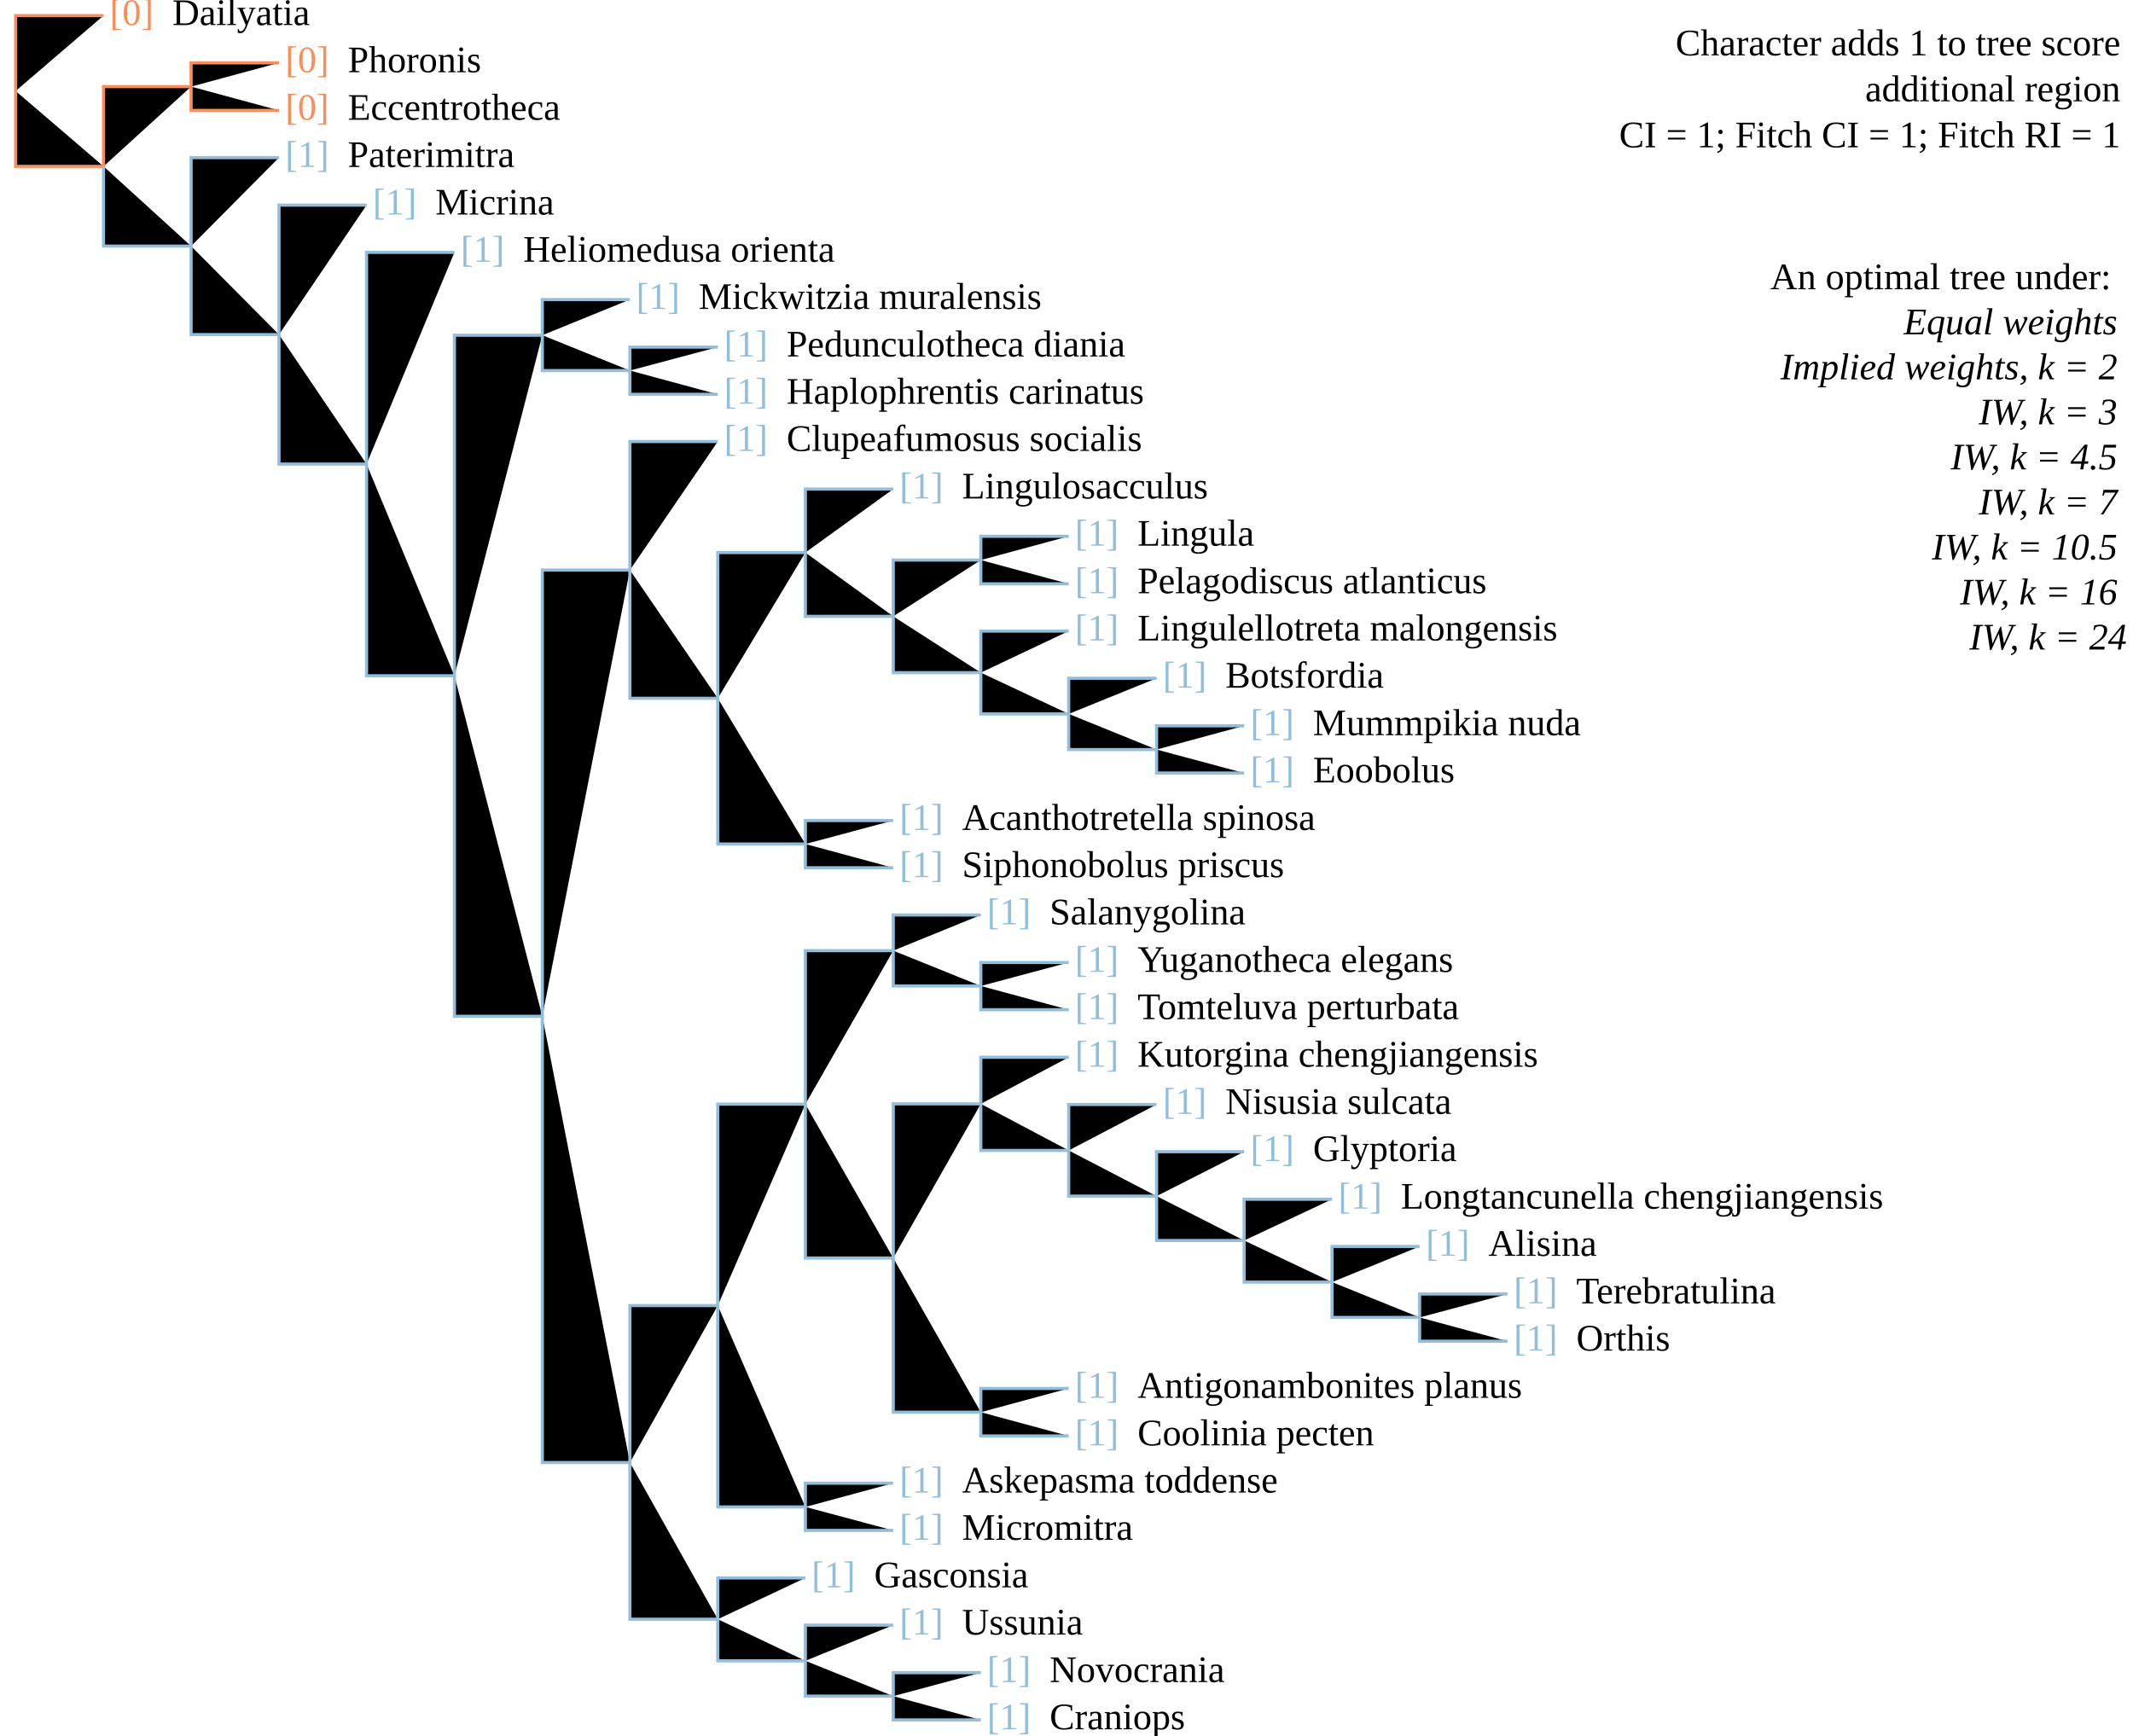
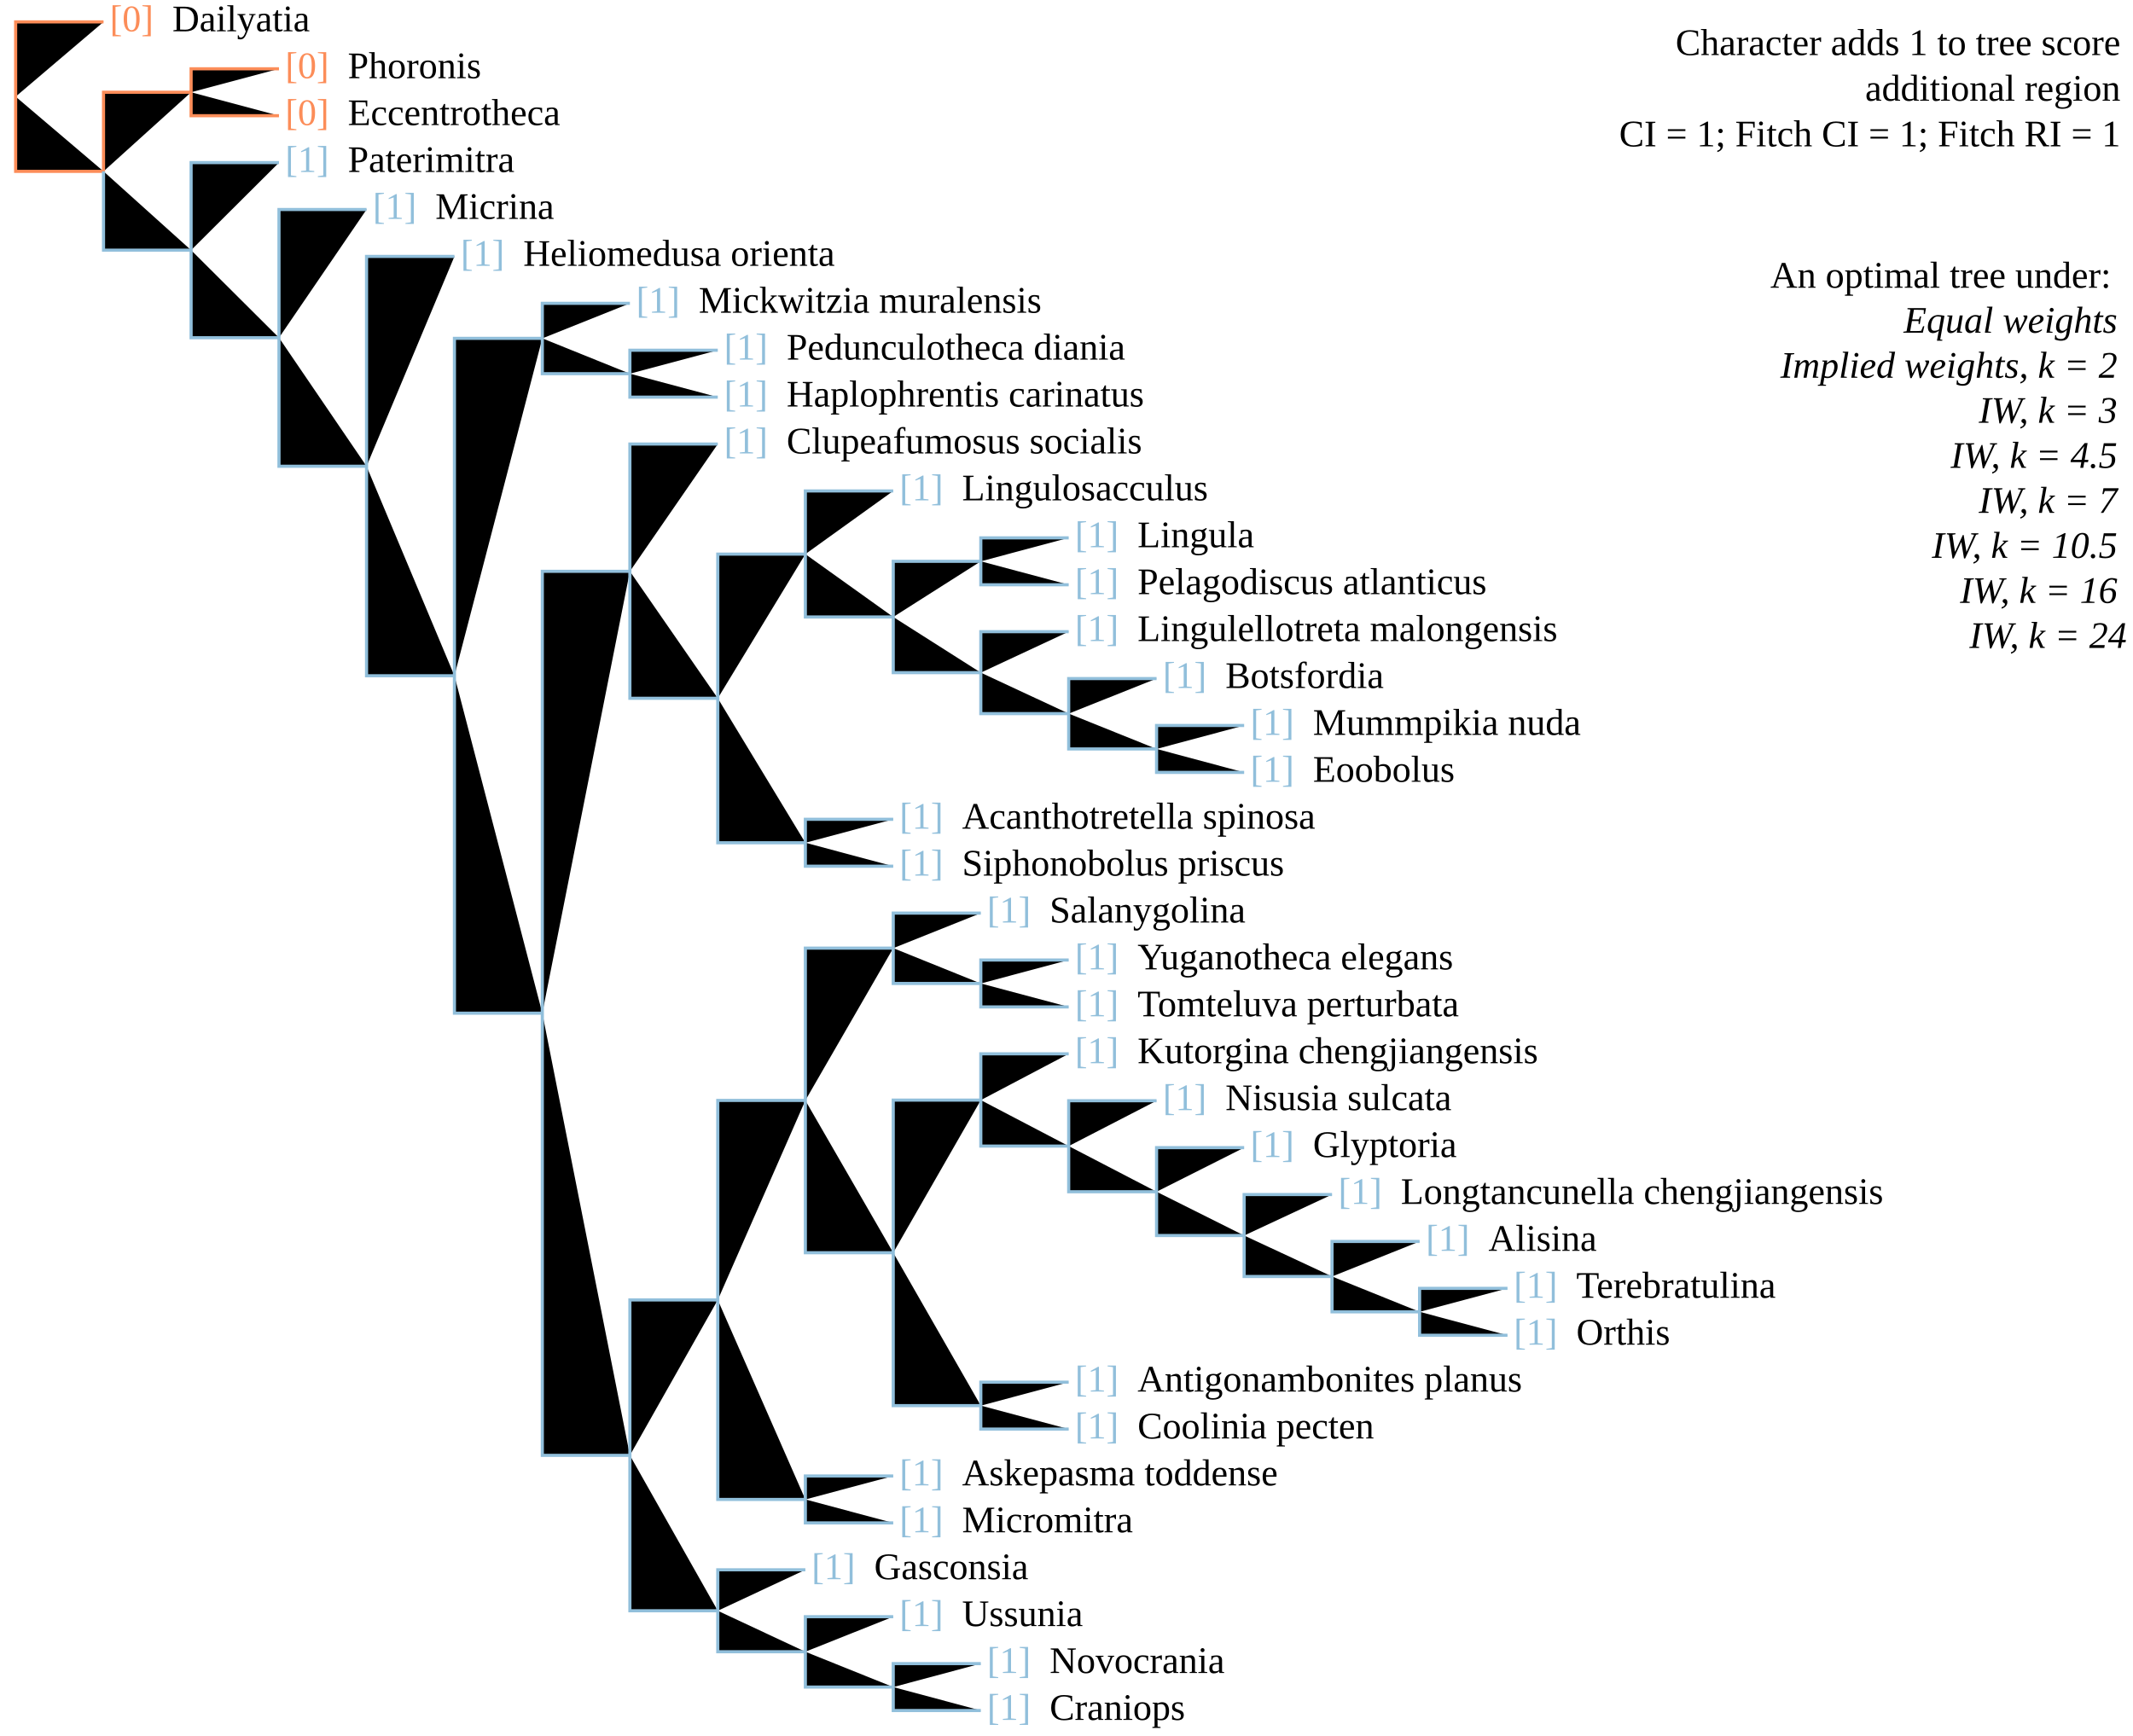
<svg xmlns="http://www.w3.org/2000/svg" version="1.1" width="682" height="555" class="tree" char="2">
-   <text x="678" y="17.7" text-anchor="end" class="stepsLabel">Character adds <tspan class="score">1</tspan> to tree score</text>
-   <text x="678" y="32.4" text-anchor="end" class="stepsLabel">
+   <text x="678" y="17.6" text-anchor="end" class="stepsLabel">Character adds <tspan class="score">1</tspan> to tree score</text>
+   <text x="678" y="32.2" text-anchor="end" class="stepsLabel">
    <tspan class="score" /> additional region</text>
-   <text x="678" y="47.1" text-anchor="end" class="stepsLabel">CI = 1; Fitch CI = 1; Fitch RI = 1</text>
-   <text x="678" y="76.5" text-anchor="end" class="stepsLabel">
+   <text x="678" y="46.8" text-anchor="end" class="stepsLabel">CI = 1; Fitch CI = 1; Fitch RI = 1</text>
+   <text x="678" y="76" text-anchor="end" class="stepsLabel">
    <tspan dy="16">An optimal tree under:</tspan>
    <tspan x="680" style="font-style:italic" class="notThisAn" dy="1.2em">Equal weights</tspan>
    <tspan x="680" style="font-style:italic" class="thisAn" dy="1.2em">Implied weights, k = 2</tspan>
    <tspan x="680" style="font-style:italic" class="thisAn" dy="1.2em">IW, k = 3</tspan>
    <tspan x="680" style="font-style:italic" class="notThisAn" dy="1.2em">IW, k = 4.5</tspan>
    <tspan x="680" style="font-style:italic" class="notThisAn" dy="1.2em">IW, k = 7</tspan>
    <tspan x="680" style="font-style:italic" class="notThisAn" dy="1.2em">IW, k = 10.5</tspan>
    <tspan x="680" style="font-style:italic" class="notThisAn" dy="1.2em">IW, k = 16</tspan>
    <tspan x="680" style="font-style:italic" class="notThisAn" dy="1.2em">IW, k = 24</tspan>
  </text>
-   <text x="35.1" y="8" fill="#fc8d59" class="flag">[0]</text>
-   <text x="55.1" y="8" class="taxonLabel">Dailyatia</text>
-   <text x="91.2" y="38.3" fill="#fc8d59" class="flag">[0]</text>
-   <text x="111.2" y="38.3" class="taxonLabel">Eccentrotheca</text>
-   <text x="91.2" y="23.1" fill="#fc8d59" class="flag">[0]</text>
-   <text x="111.2" y="23.1" class="taxonLabel">Phoronis</text>
-   <text x="91.2" y="53.4" fill="#91bfdb" class="flag">[1]</text>
-   <text x="111.2" y="53.4" class="taxonLabel">Paterimitra</text>
-   <text x="119.2" y="68.6" fill="#91bfdb" class="flag">[1]</text>
-   <text x="139.2" y="68.6" class="taxonLabel">Micrina</text>
-   <text x="147.3" y="83.7" fill="#91bfdb" class="flag">[1]</text>
-   <text x="167.3" y="83.7" class="taxonLabel">Heliomedusa orienta</text>
-   <text x="203.4" y="98.8" fill="#91bfdb" class="flag">[1]</text>
-   <text x="223.4" y="98.8" class="taxonLabel">Mickwitzia muralensis</text>
-   <text x="231.5" y="129.1" fill="#91bfdb" class="flag">[1]</text>
-   <text x="251.5" y="129.1" class="taxonLabel">Haplophrentis carinatus</text>
-   <text x="231.5" y="114" fill="#91bfdb" class="flag">[1]</text>
-   <text x="251.5" y="114" class="taxonLabel">Pedunculotheca diania</text>
-   <text x="231.5" y="144.2" fill="#91bfdb" class="flag">[1]</text>
-   <text x="251.5" y="144.2" class="taxonLabel">Clupeafumosus socialis</text>
-   <text x="287.6" y="159.4" fill="#91bfdb" class="flag">[1]</text>
-   <text x="307.6" y="159.4" class="taxonLabel">Lingulosacculus</text>
-   <text x="287.6" y="280.5" fill="#91bfdb" class="flag">[1]</text>
-   <text x="307.6" y="280.5" class="taxonLabel">Siphonobolus priscus</text>
-   <text x="287.6" y="265.4" fill="#91bfdb" class="flag">[1]</text>
-   <text x="307.6" y="265.4" class="taxonLabel">Acanthotretella spinosa</text>
-   <text x="343.7" y="204.8" fill="#91bfdb" class="flag">[1]</text>
-   <text x="363.7" y="204.8" class="taxonLabel">Lingulellotreta malongensis</text>
-   <text x="371.8" y="219.9" fill="#91bfdb" class="flag">[1]</text>
-   <text x="391.8" y="219.9" class="taxonLabel">Botsfordia</text>
-   <text x="399.8" y="235.1" fill="#91bfdb" class="flag">[1]</text>
-   <text x="419.8" y="235.1" class="taxonLabel">Mummpikia nuda</text>
-   <text x="399.8" y="250.2" fill="#91bfdb" class="flag">[1]</text>
-   <text x="419.8" y="250.2" class="taxonLabel">Eoobolus</text>
-   <text x="343.7" y="189.7" fill="#91bfdb" class="flag">[1]</text>
-   <text x="363.7" y="189.7" class="taxonLabel">Pelagodiscus atlanticus</text>
-   <text x="343.7" y="174.5" fill="#91bfdb" class="flag">[1]</text>
-   <text x="363.7" y="174.5" class="taxonLabel">Lingula</text>
-   <text x="315.6" y="295.6" fill="#91bfdb" class="flag">[1]</text>
-   <text x="335.6" y="295.6" class="taxonLabel">Salanygolina</text>
-   <text x="343.7" y="325.9" fill="#91bfdb" class="flag">[1]</text>
-   <text x="363.7" y="325.9" class="taxonLabel">Tomteluva perturbata</text>
-   <text x="343.7" y="310.8" fill="#91bfdb" class="flag">[1]</text>
-   <text x="363.7" y="310.8" class="taxonLabel">Yuganotheca elegans</text>
-   <text x="343.7" y="341.1" fill="#91bfdb" class="flag">[1]</text>
-   <text x="363.7" y="341.1" class="taxonLabel">Kutorgina chengjiangensis</text>
-   <text x="371.8" y="356.2" fill="#91bfdb" class="flag">[1]</text>
-   <text x="391.8" y="356.2" class="taxonLabel">Nisusia sulcata</text>
-   <text x="399.8" y="371.3" fill="#91bfdb" class="flag">[1]</text>
-   <text x="419.8" y="371.3" class="taxonLabel">Glyptoria</text>
-   <text x="427.9" y="386.5" fill="#91bfdb" class="flag">[1]</text>
-   <text x="447.9" y="386.5" class="taxonLabel">Longtancunella chengjiangensis</text>
-   <text x="455.9" y="401.6" fill="#91bfdb" class="flag">[1]</text>
-   <text x="475.9" y="401.6" class="taxonLabel">Alisina</text>
-   <text x="484" y="431.9" fill="#91bfdb" class="flag">[1]</text>
-   <text x="504" y="431.9" class="taxonLabel">Orthis</text>
-   <text x="484" y="416.8" fill="#91bfdb" class="flag">[1]</text>
-   <text x="504" y="416.8" class="taxonLabel">Terebratulina</text>
-   <text x="343.7" y="462.2" fill="#91bfdb" class="flag">[1]</text>
-   <text x="363.7" y="462.2" class="taxonLabel">Coolinia pecten</text>
-   <text x="343.7" y="447" fill="#91bfdb" class="flag">[1]</text>
-   <text x="363.7" y="447" class="taxonLabel">Antigonambonites planus</text>
-   <text x="287.6" y="492.4" fill="#91bfdb" class="flag">[1]</text>
-   <text x="307.6" y="492.4" class="taxonLabel">Micromitra</text>
-   <text x="287.6" y="477.3" fill="#91bfdb" class="flag">[1]</text>
-   <text x="307.6" y="477.3" class="taxonLabel">Askepasma toddense</text>
-   <text x="259.5" y="507.6" fill="#91bfdb" class="flag">[1]</text>
-   <text x="279.5" y="507.6" class="taxonLabel">Gasconsia</text>
-   <text x="287.6" y="522.7" fill="#91bfdb" class="flag">[1]</text>
-   <text x="307.6" y="522.7" class="taxonLabel">Ussunia</text>
-   <text x="315.6" y="553" fill="#91bfdb" class="flag">[1]</text>
-   <text x="335.6" y="553" class="taxonLabel">Craniops</text>
-   <text x="315.6" y="537.9" fill="#91bfdb" class="flag">[1]</text>
-   <text x="335.6" y="537.9" class="taxonLabel">Novocrania</text>
-   <path d="M5,29.1V5H33.1M5,29.1V53.2H33.1M33.1,53.2V27.7H61.1M61.1,27.7V20.1H89.2M61.1,27.7V35.3H89.2" stroke="#fc8d59" />
-   <path d="M33.1,53.2V78.7H61.1M61.1,78.7V50.4H89.2M61.1,78.7V107H89.2M89.2,107V65.6H117.2M89.2,107V148.4H117.2M117.2,148.4V80.7H145.3M117.2,148.4V216.1H145.3M145.3,216.1V107.2H173.4M173.4,107.2V95.8H201.4M173.4,107.2V118.5H201.4M201.4,118.5V111H229.5M201.4,118.5V126.1H229.5M145.3,216.1V325H173.4M173.4,325V182.3H201.4M201.4,182.3V141.2H229.5M201.4,182.3V223.3H229.5M229.5,223.3V176.7H257.5M257.5,176.7V156.4H285.6M257.5,176.7V197.1H285.6M285.6,197.1V179.1H313.6M313.6,179.1V171.5H341.7M313.6,179.1V186.7H341.7M285.6,197.1V215.1H313.6M313.6,215.1V201.8H341.7M313.6,215.1V228.3H341.7M341.7,228.3V216.9H369.8M341.7,228.3V239.7H369.8M369.8,239.7V232.1H397.8M369.8,239.7V247.2H397.8M229.5,223.3V269.9H257.5M257.5,269.9V262.4H285.6M257.5,269.9V277.5H285.6M173.4,325V467.7H201.4M201.4,467.7V417.5H229.5M229.5,417.5V353.1H257.5M257.5,353.1V304H285.6M285.6,304V292.6H313.6M285.6,304V315.3H313.6M313.6,315.3V307.8H341.7M313.6,315.3V322.9H341.7M257.5,353.1V402.3H285.6M285.6,402.3V353H313.6M313.6,353V338.1H341.7M313.6,353V367.9H341.7M341.7,367.9V353.2H369.8M341.7,367.9V382.5H369.8M369.8,382.5V368.3H397.8M369.8,382.5V396.7H397.8M397.8,396.7V383.5H425.9M397.8,396.7V410H425.9M425.9,410V398.6H453.9M425.9,410V421.3H453.9M453.9,421.3V413.8H482M453.9,421.3V428.9H482M285.6,402.3V451.6H313.6M313.6,451.6V444H341.7M313.6,451.6V459.2H341.7M229.5,417.5V481.9H257.5M257.5,481.9V474.3H285.6M257.5,481.9V489.4H285.6M201.4,467.7V517.8H229.5M229.5,517.8V504.6H257.5M229.5,517.8V531.1H257.5M257.5,531.1V519.7H285.6M257.5,531.1V542.4H285.6M285.6,542.4V534.9H313.6M285.6,542.4V550H313.6" stroke="#91bfdb" />
+   <text x="35.1" y="10" fill="#fc8d59" class="flag">[0]</text>
+   <text x="55.1" y="10" class="taxonLabel">Dailyatia</text>
+   <text x="91.2" y="40" fill="#fc8d59" class="flag">[0]</text>
+   <text x="111.2" y="40" class="taxonLabel">Eccentrotheca</text>
+   <text x="91.2" y="25" fill="#fc8d59" class="flag">[0]</text>
+   <text x="111.2" y="25" class="taxonLabel">Phoronis</text>
+   <text x="91.2" y="55" fill="#91bfdb" class="flag">[1]</text>
+   <text x="111.2" y="55" class="taxonLabel">Paterimitra</text>
+   <text x="119.2" y="70" fill="#91bfdb" class="flag">[1]</text>
+   <text x="139.2" y="70" class="taxonLabel">Micrina</text>
+   <text x="147.3" y="85" fill="#91bfdb" class="flag">[1]</text>
+   <text x="167.3" y="85" class="taxonLabel">Heliomedusa orienta</text>
+   <text x="203.4" y="100" fill="#91bfdb" class="flag">[1]</text>
+   <text x="223.4" y="100" class="taxonLabel">Mickwitzia muralensis</text>
+   <text x="231.5" y="130" fill="#91bfdb" class="flag">[1]</text>
+   <text x="251.5" y="130" class="taxonLabel">Haplophrentis carinatus</text>
+   <text x="231.5" y="115" fill="#91bfdb" class="flag">[1]</text>
+   <text x="251.5" y="115" class="taxonLabel">Pedunculotheca diania</text>
+   <text x="231.5" y="145" fill="#91bfdb" class="flag">[1]</text>
+   <text x="251.5" y="145" class="taxonLabel">Clupeafumosus socialis</text>
+   <text x="287.6" y="160" fill="#91bfdb" class="flag">[1]</text>
+   <text x="307.6" y="160" class="taxonLabel">Lingulosacculus</text>
+   <text x="287.6" y="280" fill="#91bfdb" class="flag">[1]</text>
+   <text x="307.6" y="280" class="taxonLabel">Siphonobolus priscus</text>
+   <text x="287.6" y="265" fill="#91bfdb" class="flag">[1]</text>
+   <text x="307.6" y="265" class="taxonLabel">Acanthotretella spinosa</text>
+   <text x="343.7" y="205" fill="#91bfdb" class="flag">[1]</text>
+   <text x="363.7" y="205" class="taxonLabel">Lingulellotreta malongensis</text>
+   <text x="371.8" y="220" fill="#91bfdb" class="flag">[1]</text>
+   <text x="391.8" y="220" class="taxonLabel">Botsfordia</text>
+   <text x="399.8" y="235" fill="#91bfdb" class="flag">[1]</text>
+   <text x="419.8" y="235" class="taxonLabel">Mummpikia nuda</text>
+   <text x="399.8" y="250" fill="#91bfdb" class="flag">[1]</text>
+   <text x="419.8" y="250" class="taxonLabel">Eoobolus</text>
+   <text x="343.7" y="190" fill="#91bfdb" class="flag">[1]</text>
+   <text x="363.7" y="190" class="taxonLabel">Pelagodiscus atlanticus</text>
+   <text x="343.7" y="175" fill="#91bfdb" class="flag">[1]</text>
+   <text x="363.7" y="175" class="taxonLabel">Lingula</text>
+   <text x="315.6" y="295" fill="#91bfdb" class="flag">[1]</text>
+   <text x="335.6" y="295" class="taxonLabel">Salanygolina</text>
+   <text x="343.7" y="325" fill="#91bfdb" class="flag">[1]</text>
+   <text x="363.7" y="325" class="taxonLabel">Tomteluva perturbata</text>
+   <text x="343.7" y="310" fill="#91bfdb" class="flag">[1]</text>
+   <text x="363.7" y="310" class="taxonLabel">Yuganotheca elegans</text>
+   <text x="343.7" y="340" fill="#91bfdb" class="flag">[1]</text>
+   <text x="363.7" y="340" class="taxonLabel">Kutorgina chengjiangensis</text>
+   <text x="371.8" y="355" fill="#91bfdb" class="flag">[1]</text>
+   <text x="391.8" y="355" class="taxonLabel">Nisusia sulcata</text>
+   <text x="399.8" y="370" fill="#91bfdb" class="flag">[1]</text>
+   <text x="419.8" y="370" class="taxonLabel">Glyptoria</text>
+   <text x="427.9" y="385" fill="#91bfdb" class="flag">[1]</text>
+   <text x="447.9" y="385" class="taxonLabel">Longtancunella chengjiangensis</text>
+   <text x="455.9" y="400" fill="#91bfdb" class="flag">[1]</text>
+   <text x="475.9" y="400" class="taxonLabel">Alisina</text>
+   <text x="484" y="430" fill="#91bfdb" class="flag">[1]</text>
+   <text x="504" y="430" class="taxonLabel">Orthis</text>
+   <text x="484" y="415" fill="#91bfdb" class="flag">[1]</text>
+   <text x="504" y="415" class="taxonLabel">Terebratulina</text>
+   <text x="343.7" y="460" fill="#91bfdb" class="flag">[1]</text>
+   <text x="363.7" y="460" class="taxonLabel">Coolinia pecten</text>
+   <text x="343.7" y="445" fill="#91bfdb" class="flag">[1]</text>
+   <text x="363.7" y="445" class="taxonLabel">Antigonambonites planus</text>
+   <text x="287.6" y="490" fill="#91bfdb" class="flag">[1]</text>
+   <text x="307.6" y="490" class="taxonLabel">Micromitra</text>
+   <text x="287.6" y="475" fill="#91bfdb" class="flag">[1]</text>
+   <text x="307.6" y="475" class="taxonLabel">Askepasma toddense</text>
+   <text x="259.5" y="505" fill="#91bfdb" class="flag">[1]</text>
+   <text x="279.5" y="505" class="taxonLabel">Gasconsia</text>
+   <text x="287.6" y="520" fill="#91bfdb" class="flag">[1]</text>
+   <text x="307.6" y="520" class="taxonLabel">Ussunia</text>
+   <text x="315.6" y="550" fill="#91bfdb" class="flag">[1]</text>
+   <text x="335.6" y="550" class="taxonLabel">Craniops</text>
+   <text x="315.6" y="535" fill="#91bfdb" class="flag">[1]</text>
+   <text x="335.6" y="535" class="taxonLabel">Novocrania</text>
+   <path d="M5,30.9V7H33.1M5,30.9V54.8H33.1M33.1,54.8V29.5H61.1M61.1,29.5V22H89.2M61.1,29.5V37H89.2" stroke="#fc8d59" />
+   <path d="M33.1,54.8V80H61.1M61.1,80V52H89.2M61.1,80V108H89.2M89.2,108V67H117.2M89.2,108V149.1H117.2M117.2,149.1V82H145.3M117.2,149.1V216.1H145.3M145.3,216.1V108.2H173.4M173.4,108.2V97H201.4M173.4,108.2V119.5H201.4M201.4,119.5V112H229.5M201.4,119.5V127H229.5M145.3,216.1V324H173.4M173.4,324V182.7H201.4M201.4,182.7V142H229.5M201.4,182.7V223.3H229.5M229.5,223.3V177.2H257.5M257.5,177.2V157H285.6M257.5,177.2V197.3H285.6M285.6,197.3V179.5H313.6M313.6,179.5V172H341.7M313.6,179.5V187H341.7M285.6,197.3V215.1H313.6M313.6,215.1V202H341.7M313.6,215.1V228.2H341.7M341.7,228.2V217H369.8M341.7,228.2V239.5H369.8M369.8,239.5V232H397.8M369.8,239.5V247H397.8M229.5,223.3V269.5H257.5M257.5,269.5V262H285.6M257.5,269.5V277H285.6M173.4,324V465.4H201.4M201.4,465.4V415.7H229.5M229.5,415.7V351.9H257.5M257.5,351.9V303.2H285.6M285.6,303.2V292H313.6M285.6,303.2V314.5H313.6M313.6,314.5V307H341.7M313.6,314.5V322H341.7M257.5,351.9V400.6H285.6M285.6,400.6V351.8H313.6M313.6,351.8V337H341.7M313.6,351.8V366.5H341.7M341.7,366.5V352H369.8M341.7,366.5V381.1H369.8M369.8,381.1V367H397.8M369.8,381.1V395.1H397.8M397.8,395.1V382H425.9M397.8,395.1V408.2H425.9M425.9,408.2V397H453.9M425.9,408.2V419.5H453.9M453.9,419.5V412H482M453.9,419.5V427H482M285.6,400.6V449.5H313.6M313.6,449.5V442H341.7M313.6,449.5V457H341.7M229.5,415.7V479.5H257.5M257.5,479.5V472H285.6M257.5,479.5V487H285.6M201.4,465.4V515.1H229.5M229.5,515.1V502H257.5M229.5,515.1V528.2H257.5M257.5,528.2V517H285.6M257.5,528.2V539.5H285.6M285.6,539.5V532H313.6M285.6,539.5V547H313.6" stroke="#91bfdb" />
</svg>
